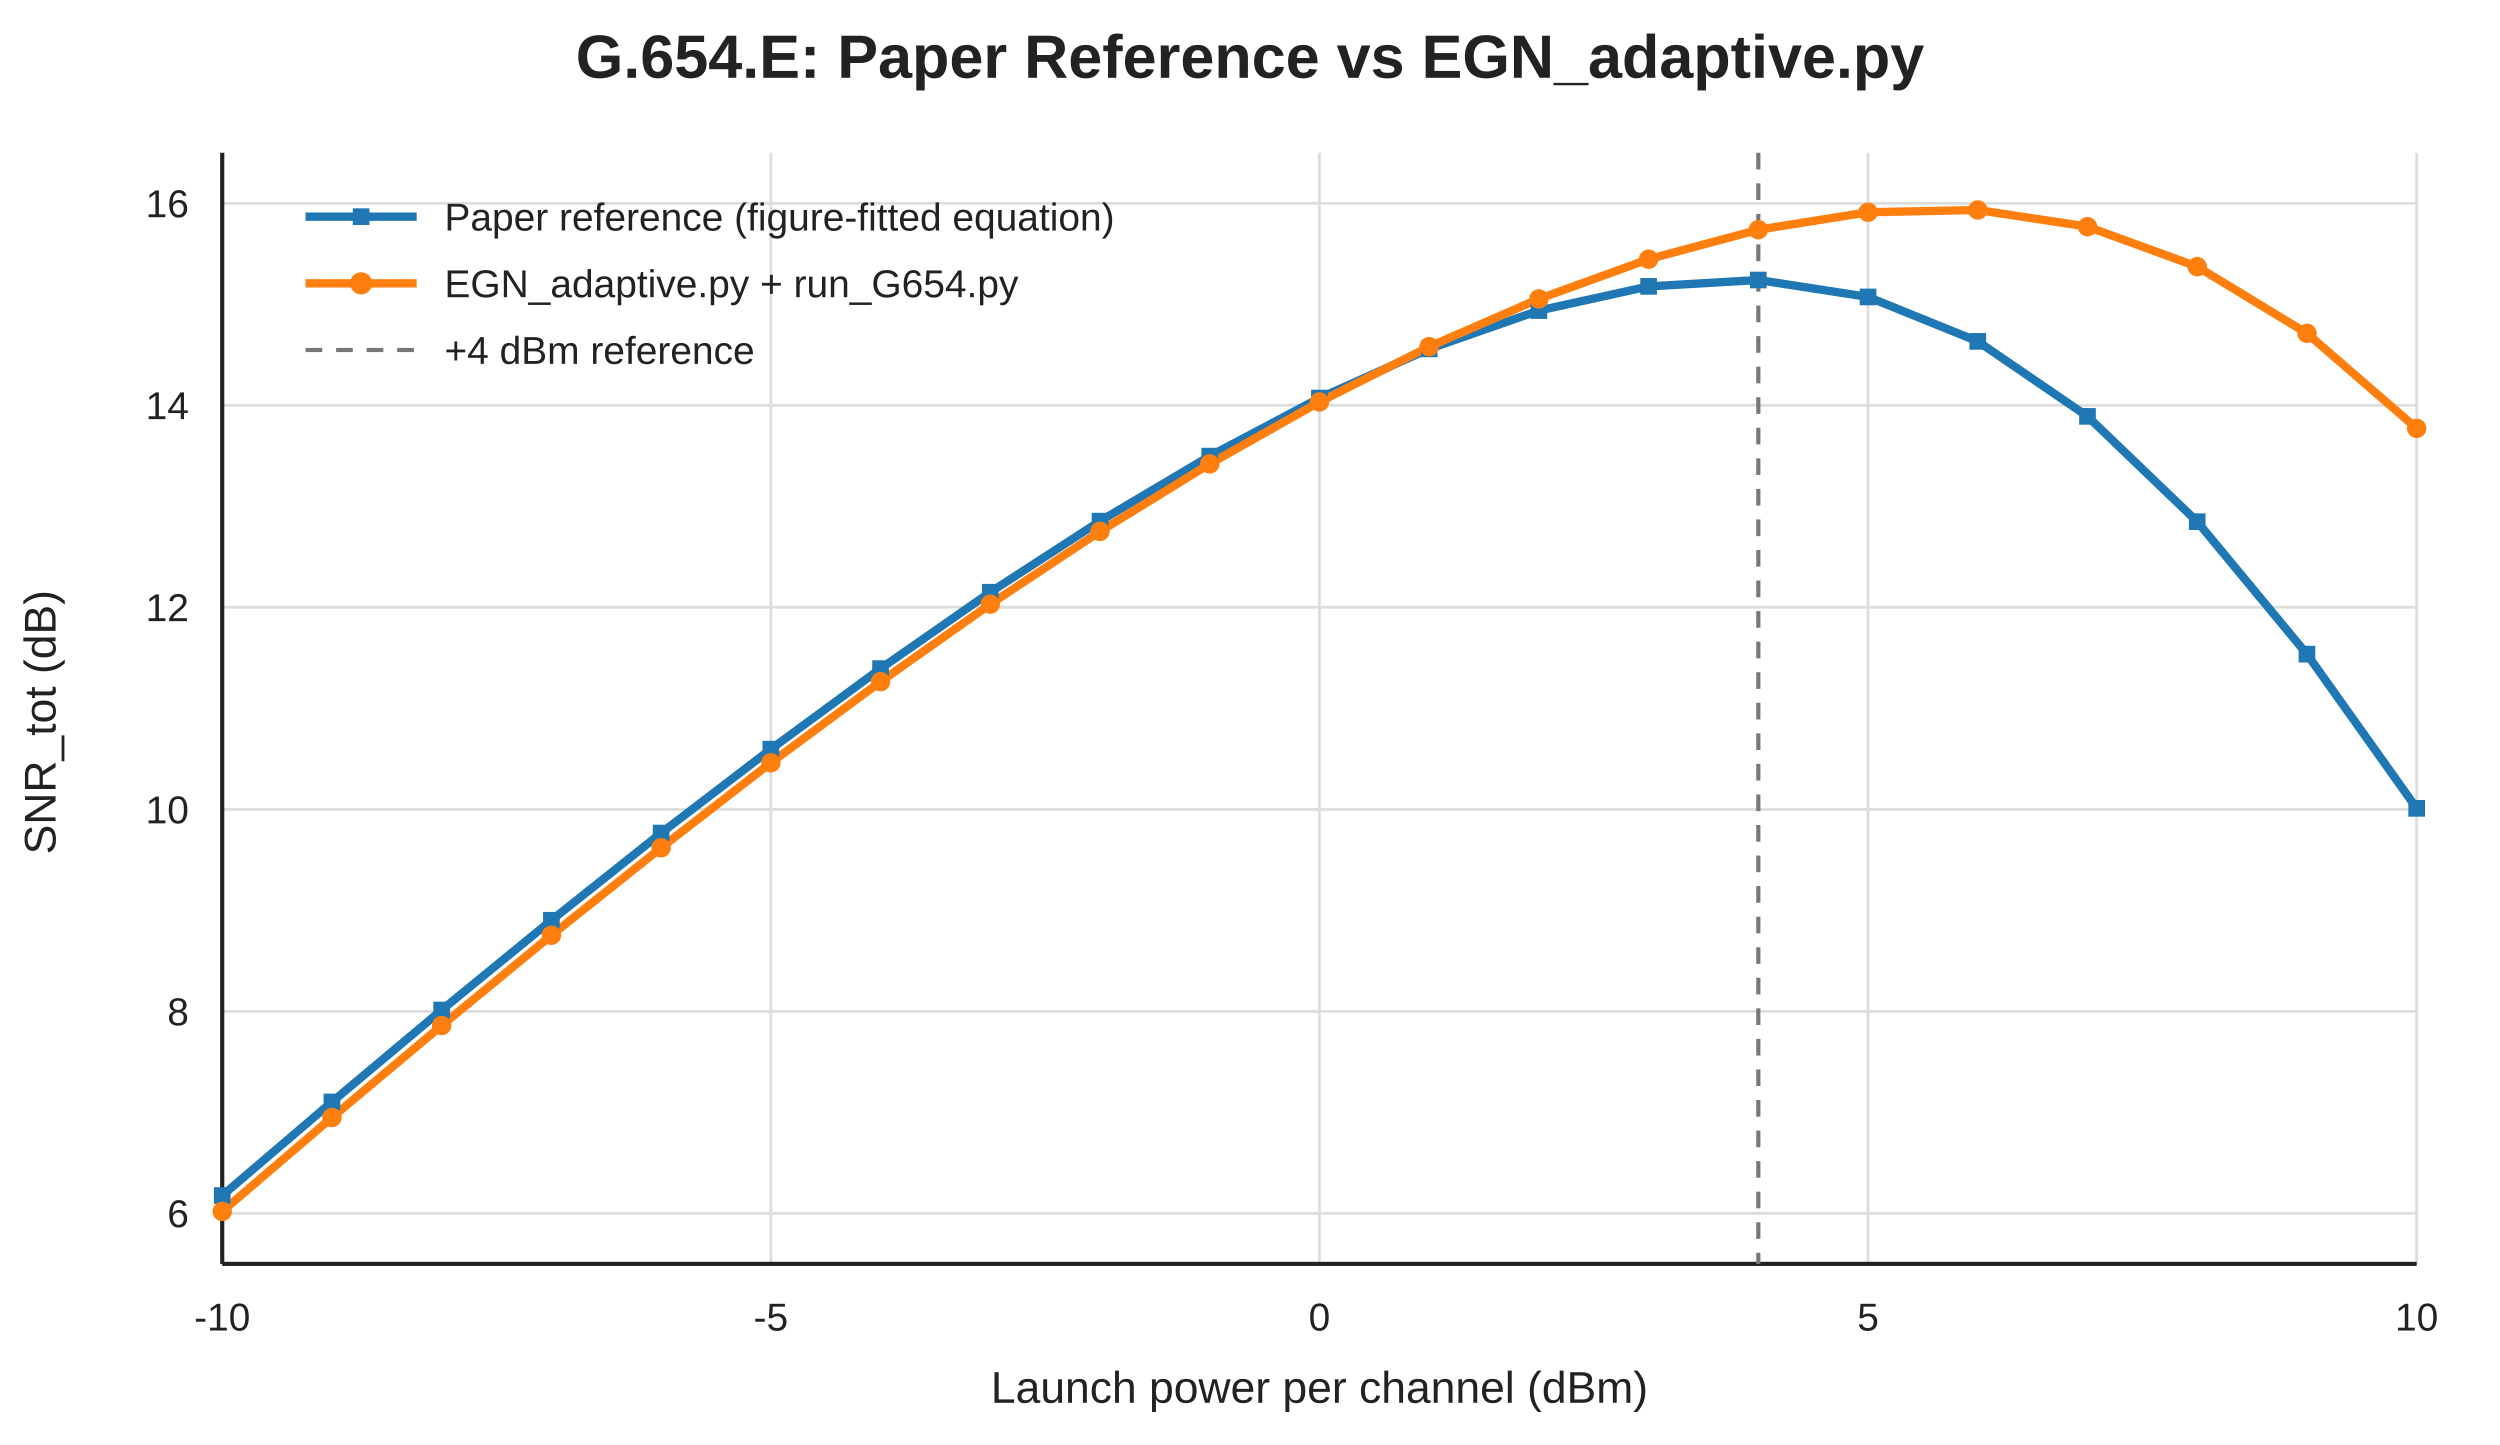
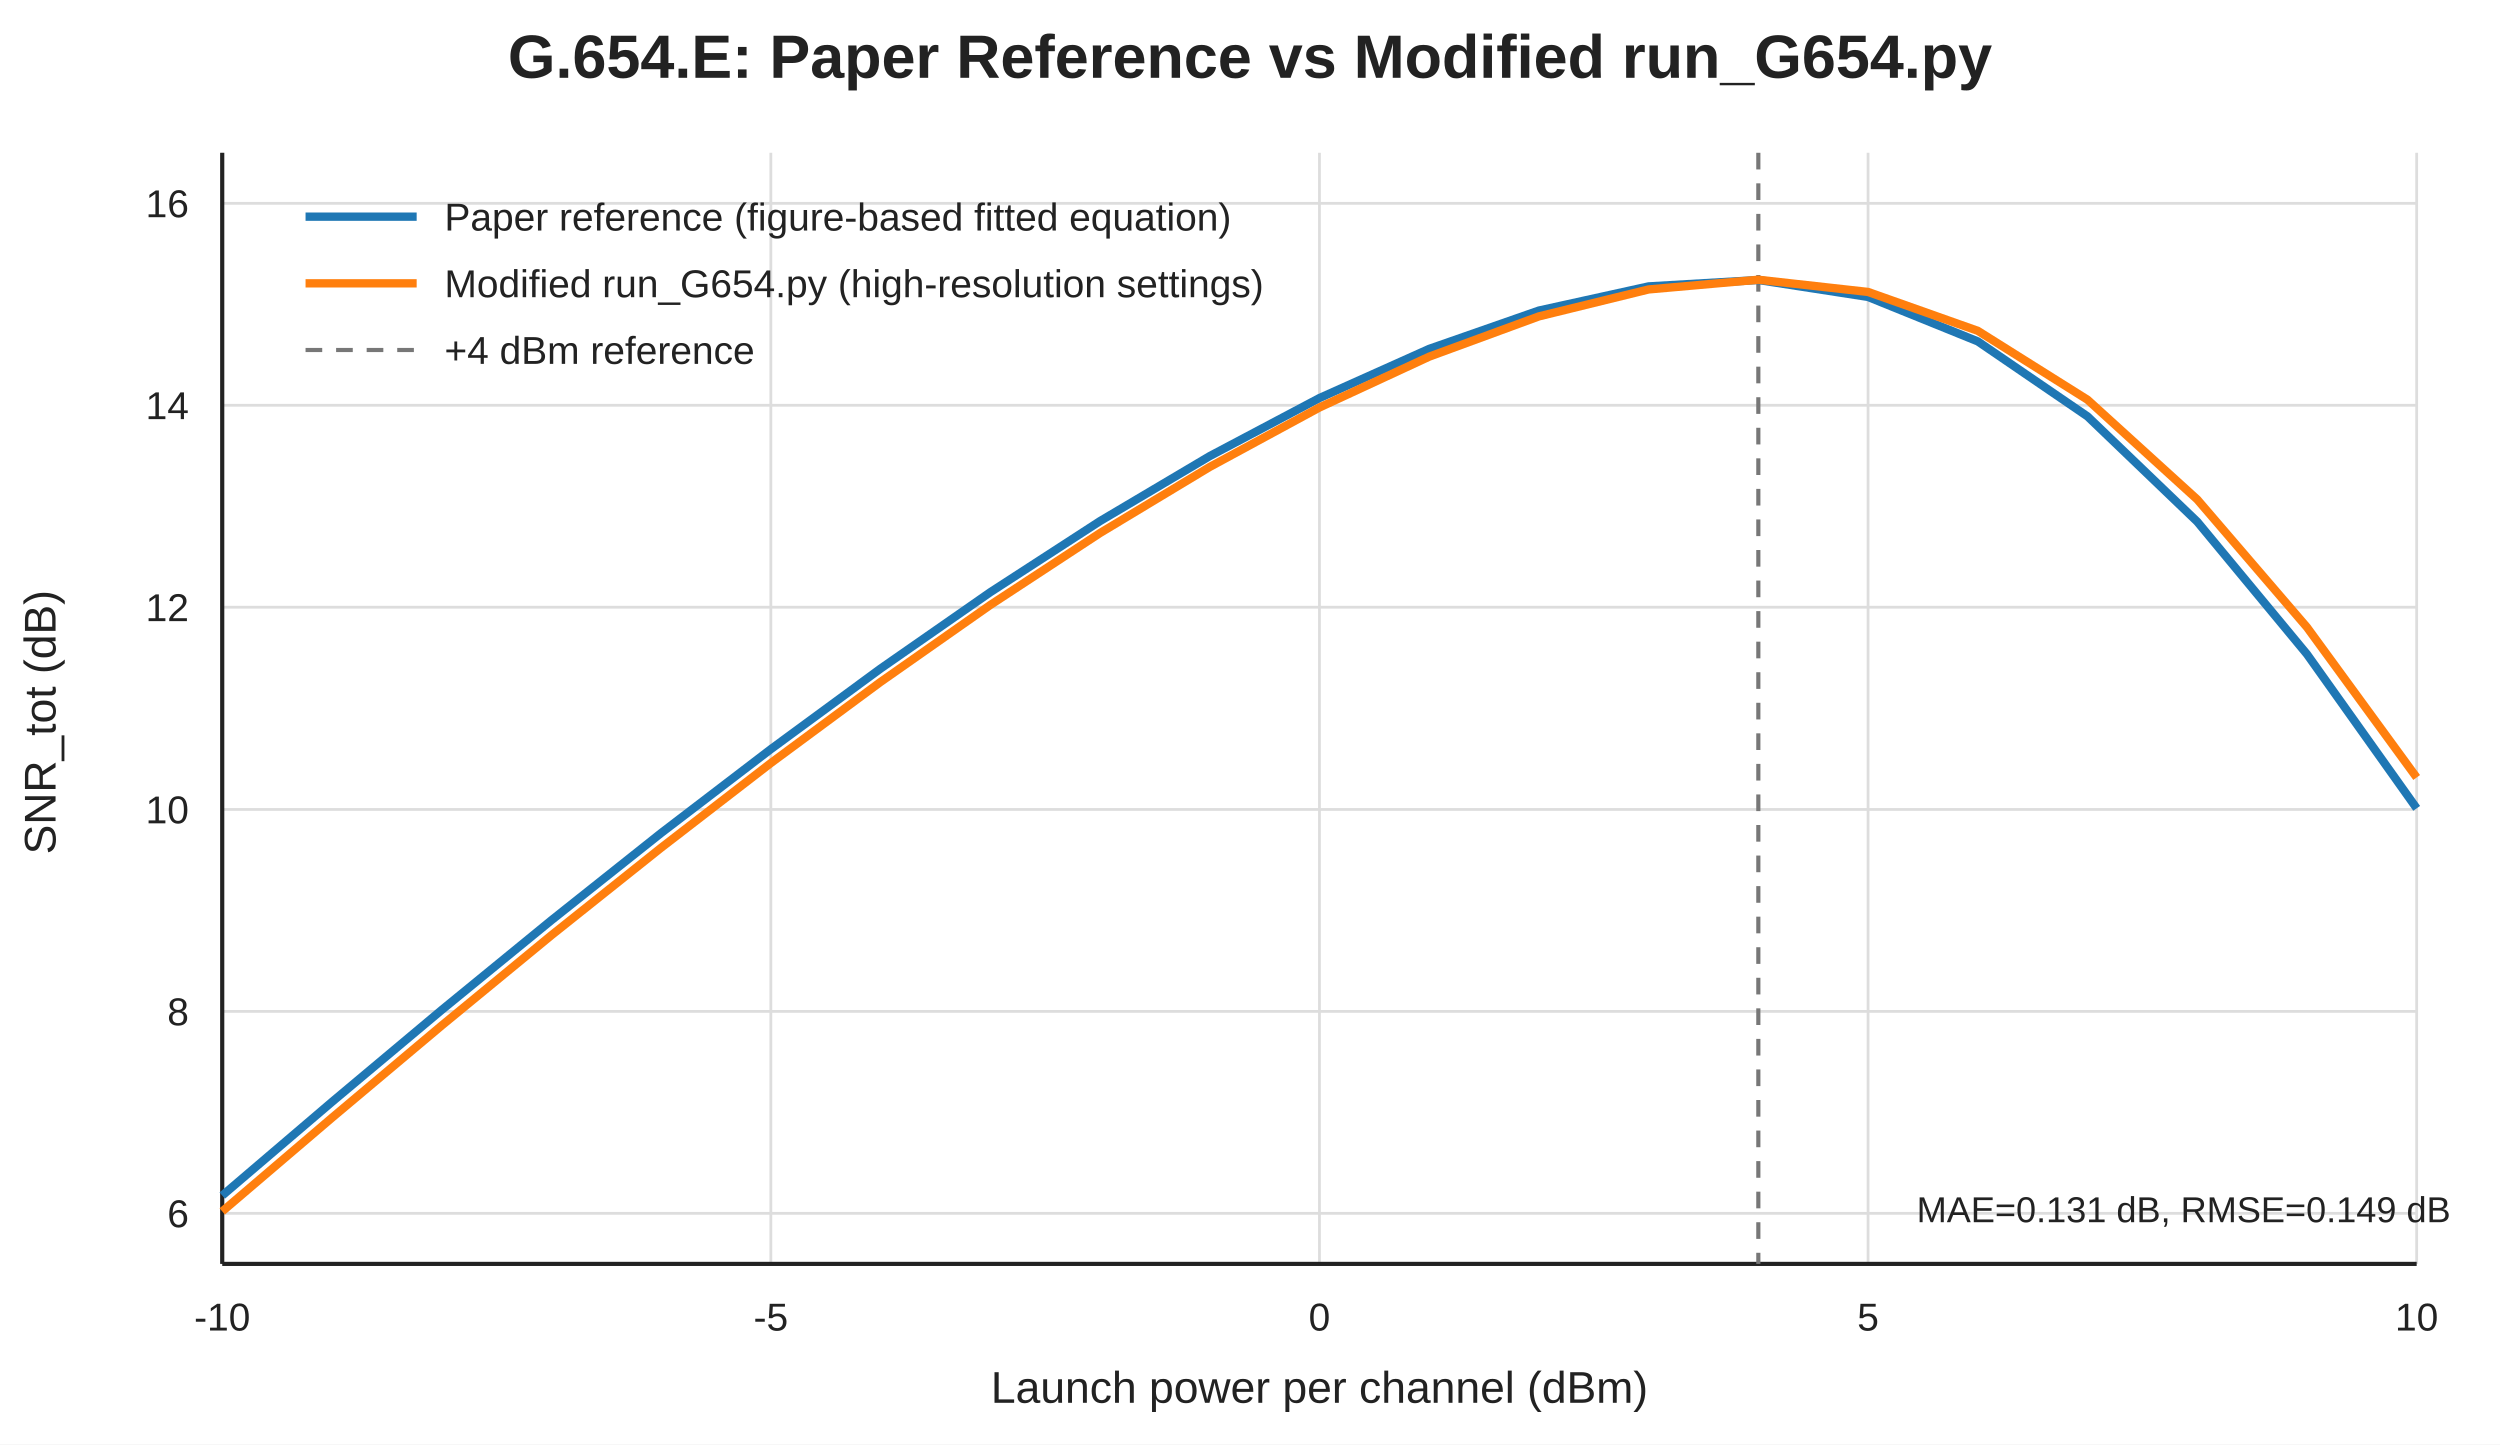
<svg xmlns="http://www.w3.org/2000/svg" width="900" height="520" viewBox="0 0 900 520">
  <rect width="900" height="520" fill="white" />
  <style>text{font-family:Arial,sans-serif;fill:#222} .grid{stroke:#ddd;stroke-width:1} .axis{stroke:#222;stroke-width:1.5} .paper{fill:none;stroke:#1f77b4;stroke-width:3} .code{fill:none;stroke:#ff7f0e;stroke-width:3} .ref{stroke:#777;stroke-width:1.5;stroke-dasharray:6 5}</style>
-   <text x="450" y="28" font-size="22" text-anchor="middle" font-weight="bold">G.654.E: Paper Reference vs EGN_adaptive.py</text>
+   <text x="450" y="28" font-size="22" text-anchor="middle" font-weight="bold">G.654.E: Paper Reference vs Modified run_G654.py</text>
  <line class="grid" x1="80.0" y1="55" x2="80.0" y2="455" />
  <text x="80.0" y="479" font-size="14" text-anchor="middle">-10</text>
  <line class="grid" x1="277.5" y1="55" x2="277.5" y2="455" />
  <text x="277.5" y="479" font-size="14" text-anchor="middle">-5</text>
  <line class="grid" x1="475.0" y1="55" x2="475.0" y2="455" />
  <text x="475.0" y="479" font-size="14" text-anchor="middle">0</text>
  <line class="grid" x1="672.5" y1="55" x2="672.5" y2="455" />
  <text x="672.5" y="479" font-size="14" text-anchor="middle">5</text>
  <line class="grid" x1="870.0" y1="55" x2="870.0" y2="455" />
  <text x="870.0" y="479" font-size="14" text-anchor="middle">10</text>
  <line class="grid" x1="80" y1="436.8" x2="870" y2="436.8" />
  <text x="68" y="441.8" font-size="14" text-anchor="end">6</text>
  <line class="grid" x1="80" y1="364.1" x2="870" y2="364.1" />
  <text x="68" y="369.1" font-size="14" text-anchor="end">8</text>
  <line class="grid" x1="80" y1="291.4" x2="870" y2="291.4" />
  <text x="68" y="296.4" font-size="14" text-anchor="end">10</text>
  <line class="grid" x1="80" y1="218.6" x2="870" y2="218.6" />
  <text x="68" y="223.6" font-size="14" text-anchor="end">12</text>
  <line class="grid" x1="80" y1="145.9" x2="870" y2="145.9" />
  <text x="68" y="150.9" font-size="14" text-anchor="end">14</text>
  <line class="grid" x1="80" y1="73.2" x2="870" y2="73.2" />
  <text x="68" y="78.2" font-size="14" text-anchor="end">16</text>
  <line class="axis" x1="80" y1="455" x2="870" y2="455" />
  <line class="axis" x1="80" y1="55" x2="80" y2="455" />
  <line class="ref" x1="633.0" y1="55" x2="633.0" y2="455" />
  <polyline class="paper" points="80.0,430.4 119.5,396.7 159.0,363.6 198.5,331.3 238.0,299.9 277.5,269.7 317.0,240.7 356.5,213.2 396.0,187.6 435.5,164.2 475.0,143.3 514.5,125.6 554.0,111.8 593.5,103.1 633.0,100.8 672.5,106.9 712.0,122.9 751.5,149.9 791.0,187.8 830.5,235.5 870.0,291.0" />
-   <polyline class="code" points="80.0,436.1 119.5,402.3 159.0,369.2 198.5,336.7 238.0,305.2 277.5,274.6 317.0,245.4 356.5,217.5 396.0,191.3 435.5,167.0 475.0,144.7 514.5,124.8 554.0,107.6 593.5,93.3 633.0,82.7 672.5,76.4 712.0,75.6 751.5,81.6 791.0,96.0 830.5,120.0 870.0,154.2" />
-   <rect x="77.0" y="427.4" width="6" height="6" fill="#1f77b4" />
-   <rect x="116.5" y="393.7" width="6" height="6" fill="#1f77b4" />
-   <rect x="156.0" y="360.6" width="6" height="6" fill="#1f77b4" />
-   <rect x="195.5" y="328.3" width="6" height="6" fill="#1f77b4" />
-   <rect x="235.0" y="296.9" width="6" height="6" fill="#1f77b4" />
-   <rect x="274.5" y="266.7" width="6" height="6" fill="#1f77b4" />
-   <rect x="314.0" y="237.7" width="6" height="6" fill="#1f77b4" />
-   <rect x="353.5" y="210.2" width="6" height="6" fill="#1f77b4" />
-   <rect x="393.0" y="184.6" width="6" height="6" fill="#1f77b4" />
-   <rect x="432.5" y="161.2" width="6" height="6" fill="#1f77b4" />
-   <rect x="472.0" y="140.3" width="6" height="6" fill="#1f77b4" />
-   <rect x="511.5" y="122.6" width="6" height="6" fill="#1f77b4" />
-   <rect x="551.0" y="108.8" width="6" height="6" fill="#1f77b4" />
-   <rect x="590.5" y="100.1" width="6" height="6" fill="#1f77b4" />
-   <rect x="630.0" y="97.8" width="6" height="6" fill="#1f77b4" />
-   <rect x="669.5" y="103.9" width="6" height="6" fill="#1f77b4" />
-   <rect x="709.0" y="119.9" width="6" height="6" fill="#1f77b4" />
-   <rect x="748.5" y="146.9" width="6" height="6" fill="#1f77b4" />
-   <rect x="788.0" y="184.8" width="6" height="6" fill="#1f77b4" />
-   <rect x="827.5" y="232.5" width="6" height="6" fill="#1f77b4" />
-   <rect x="867.0" y="288.0" width="6" height="6" fill="#1f77b4" />
-   <circle cx="80.0" cy="436.1" r="3.5" fill="#ff7f0e" />
-   <circle cx="119.5" cy="402.3" r="3.5" fill="#ff7f0e" />
-   <circle cx="159.0" cy="369.2" r="3.5" fill="#ff7f0e" />
-   <circle cx="198.5" cy="336.7" r="3.5" fill="#ff7f0e" />
-   <circle cx="238.0" cy="305.2" r="3.5" fill="#ff7f0e" />
-   <circle cx="277.5" cy="274.6" r="3.5" fill="#ff7f0e" />
-   <circle cx="317.0" cy="245.4" r="3.5" fill="#ff7f0e" />
-   <circle cx="356.5" cy="217.5" r="3.5" fill="#ff7f0e" />
-   <circle cx="396.0" cy="191.3" r="3.5" fill="#ff7f0e" />
-   <circle cx="435.5" cy="167.0" r="3.5" fill="#ff7f0e" />
-   <circle cx="475.0" cy="144.7" r="3.5" fill="#ff7f0e" />
-   <circle cx="514.5" cy="124.8" r="3.5" fill="#ff7f0e" />
-   <circle cx="554.0" cy="107.6" r="3.5" fill="#ff7f0e" />
-   <circle cx="593.5" cy="93.3" r="3.5" fill="#ff7f0e" />
-   <circle cx="633.0" cy="82.7" r="3.5" fill="#ff7f0e" />
-   <circle cx="672.5" cy="76.4" r="3.5" fill="#ff7f0e" />
-   <circle cx="712.0" cy="75.6" r="3.5" fill="#ff7f0e" />
-   <circle cx="751.5" cy="81.6" r="3.5" fill="#ff7f0e" />
-   <circle cx="791.0" cy="96.0" r="3.5" fill="#ff7f0e" />
-   <circle cx="830.5" cy="120.0" r="3.5" fill="#ff7f0e" />
-   <circle cx="870.0" cy="154.2" r="3.5" fill="#ff7f0e" />
-   <text x="475.0" y="505" font-size="16" text-anchor="middle">Launch power per channel (dBm)</text>
+   <polyline class="code" points="80.0,436.1 119.5,402.4 159.0,369.2 198.5,336.7 238.0,305.2 277.5,274.7 317.0,245.5 356.5,217.8 396.0,191.9 435.5,168.1 475.0,146.7 514.5,128.4 554.0,113.9 593.5,104.2 633.0,100.7 672.5,105.1 712.0,119.1 751.5,143.9 791.0,179.8 830.5,225.8 870.0,279.9" />
+   <text x="475" y="505" font-size="16" text-anchor="middle">Launch power per channel (dBm)</text>
  <text x="20" y="260" font-size="16" text-anchor="middle" transform="rotate(-90 20 260)">SNR_tot (dB)</text>
  <line x1="110" y1="78" x2="150" y2="78" class="paper" />
-   <rect x="127" y="75" width="6" height="6" fill="#1f77b4" />
-   <text x="160" y="83" font-size="14">Paper reference (figure-fitted equation)</text>
+   <text x="160" y="83" font-size="14">Paper reference (figure-based fitted equation)</text>
  <line x1="110" y1="102" x2="150" y2="102" class="code" />
-   <circle cx="130" cy="102" r="4" fill="#ff7f0e" />
-   <text x="160" y="107" font-size="14">EGN_adaptive.py + run_G654.py</text>
+   <text x="160" y="107" font-size="14">Modified run_G654.py (high-resolution settings)</text>
  <line x1="110" y1="126" x2="150" y2="126" class="ref" />
  <text x="160" y="131" font-size="14">+4 dBm reference</text>
+   <text x="690" y="440" font-size="13">MAE=0.131 dB, RMSE=0.149 dB</text>
</svg>
